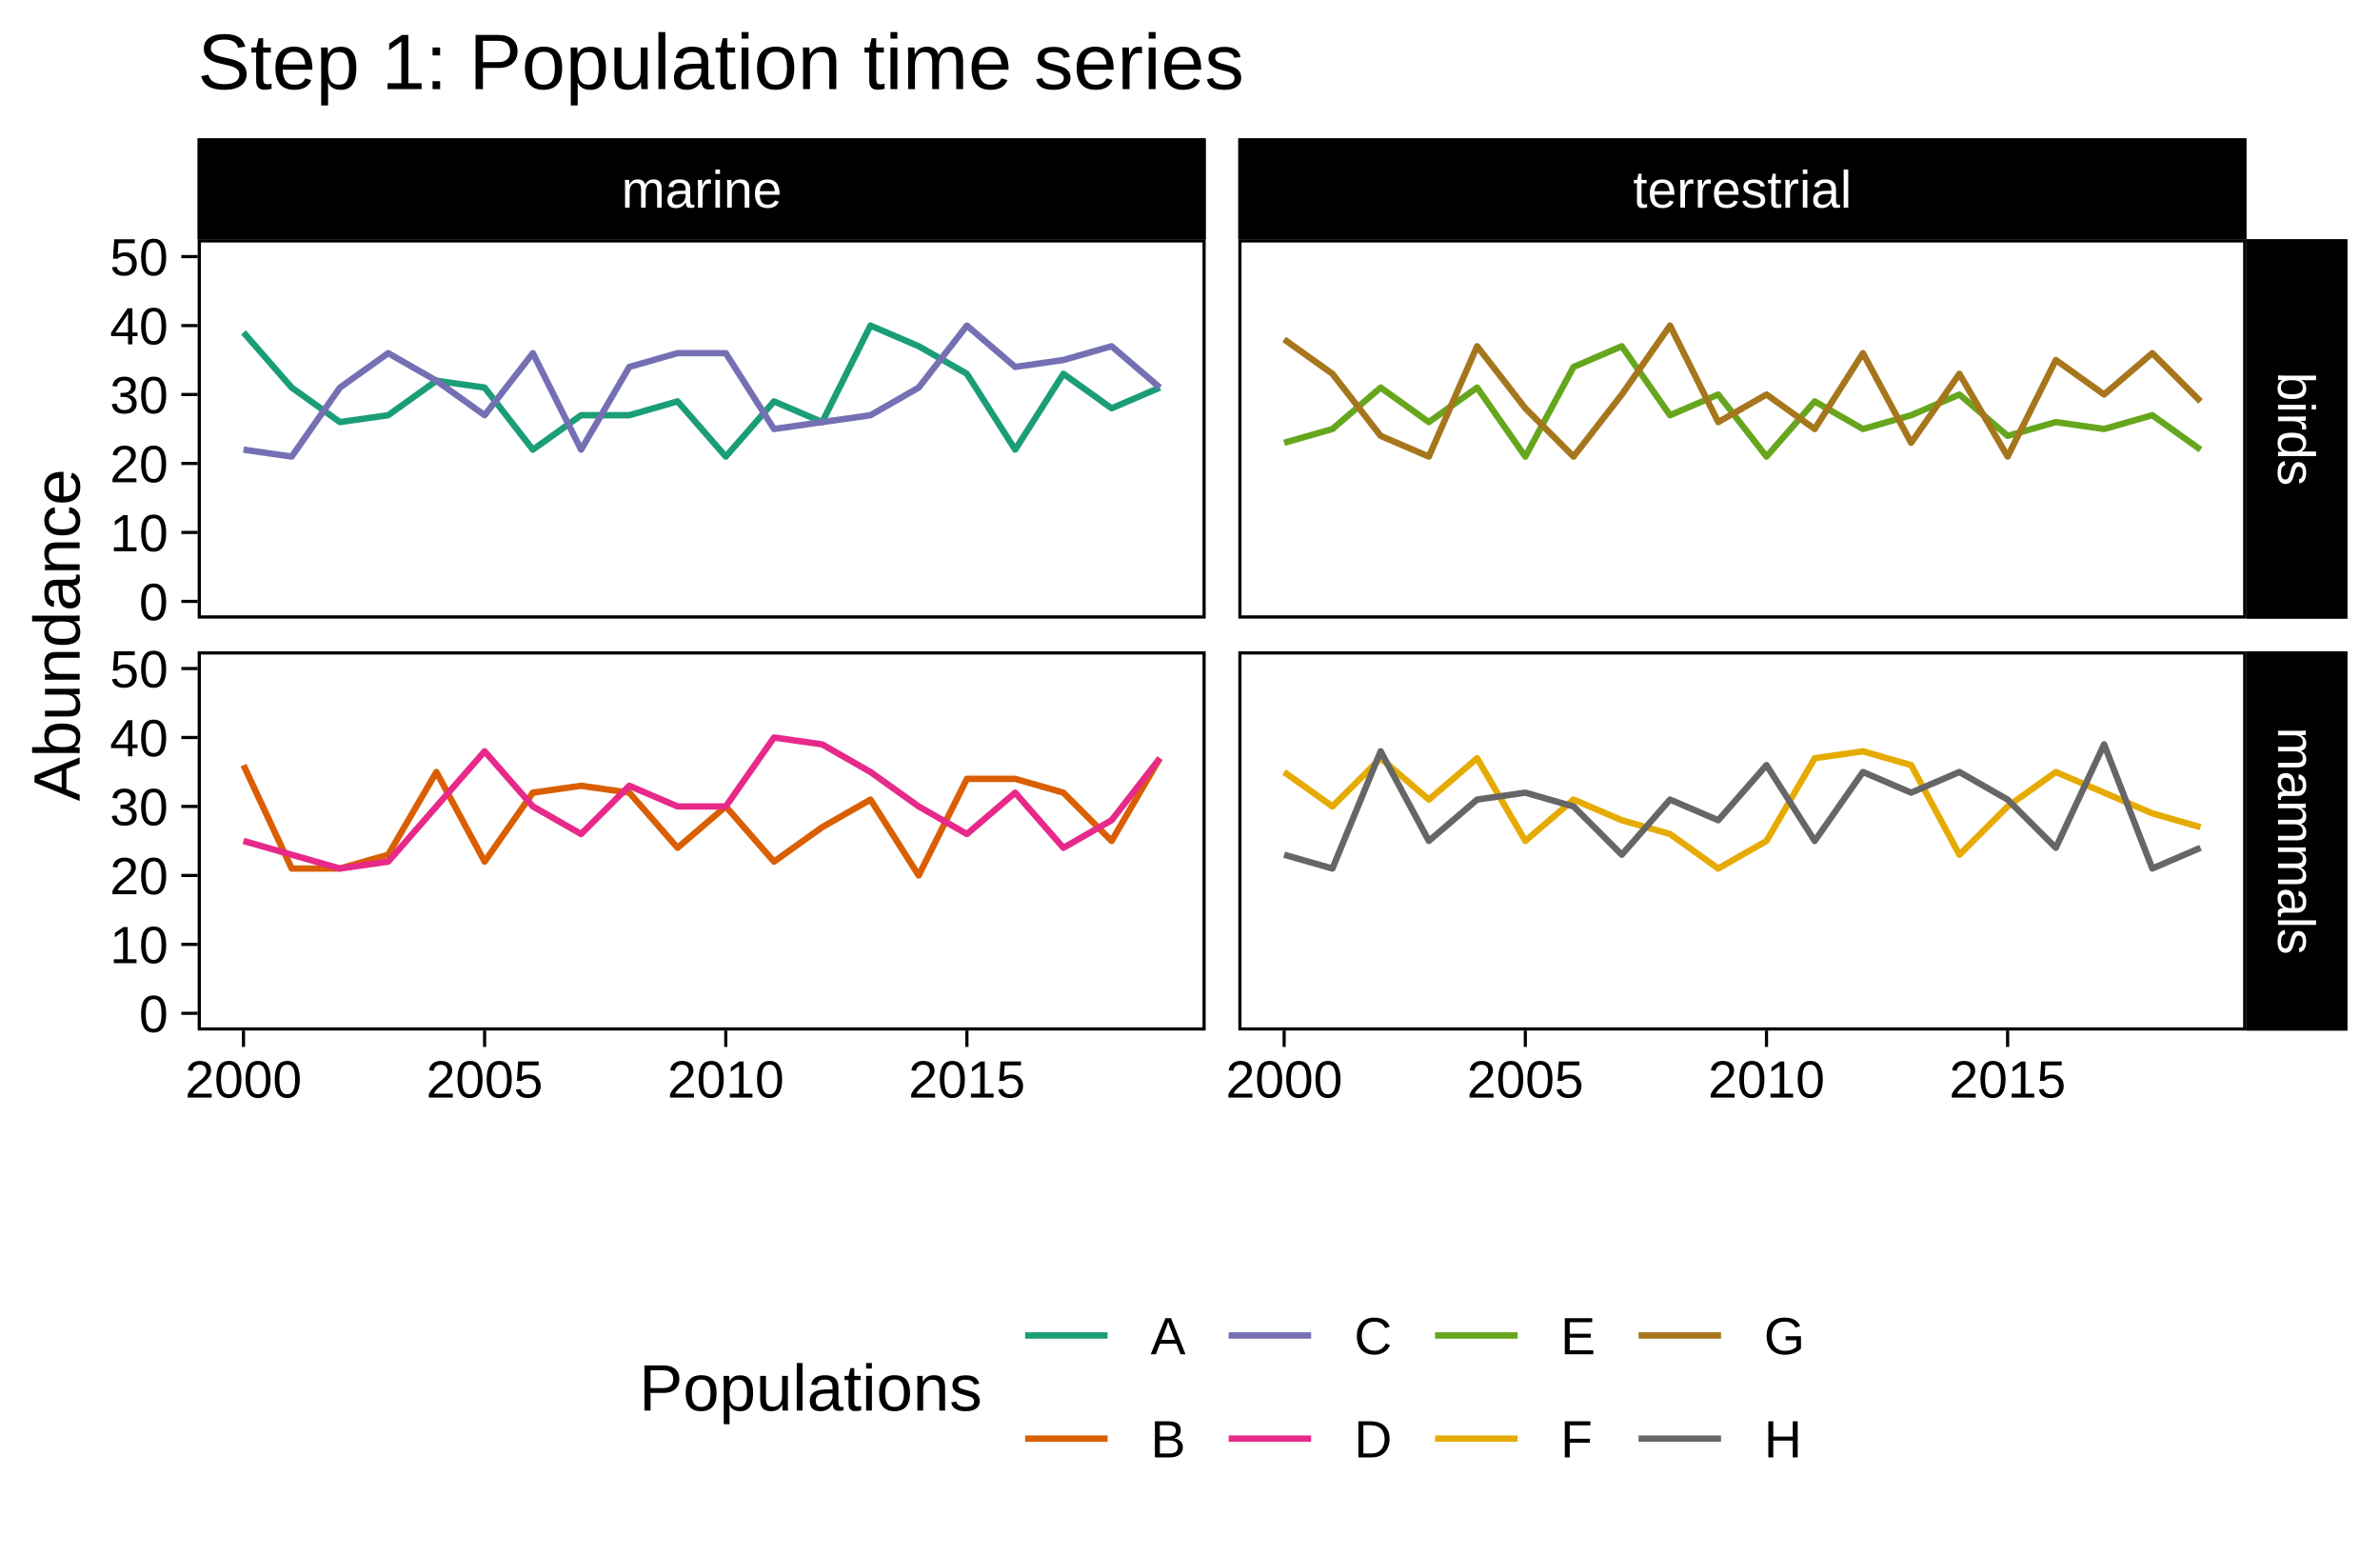
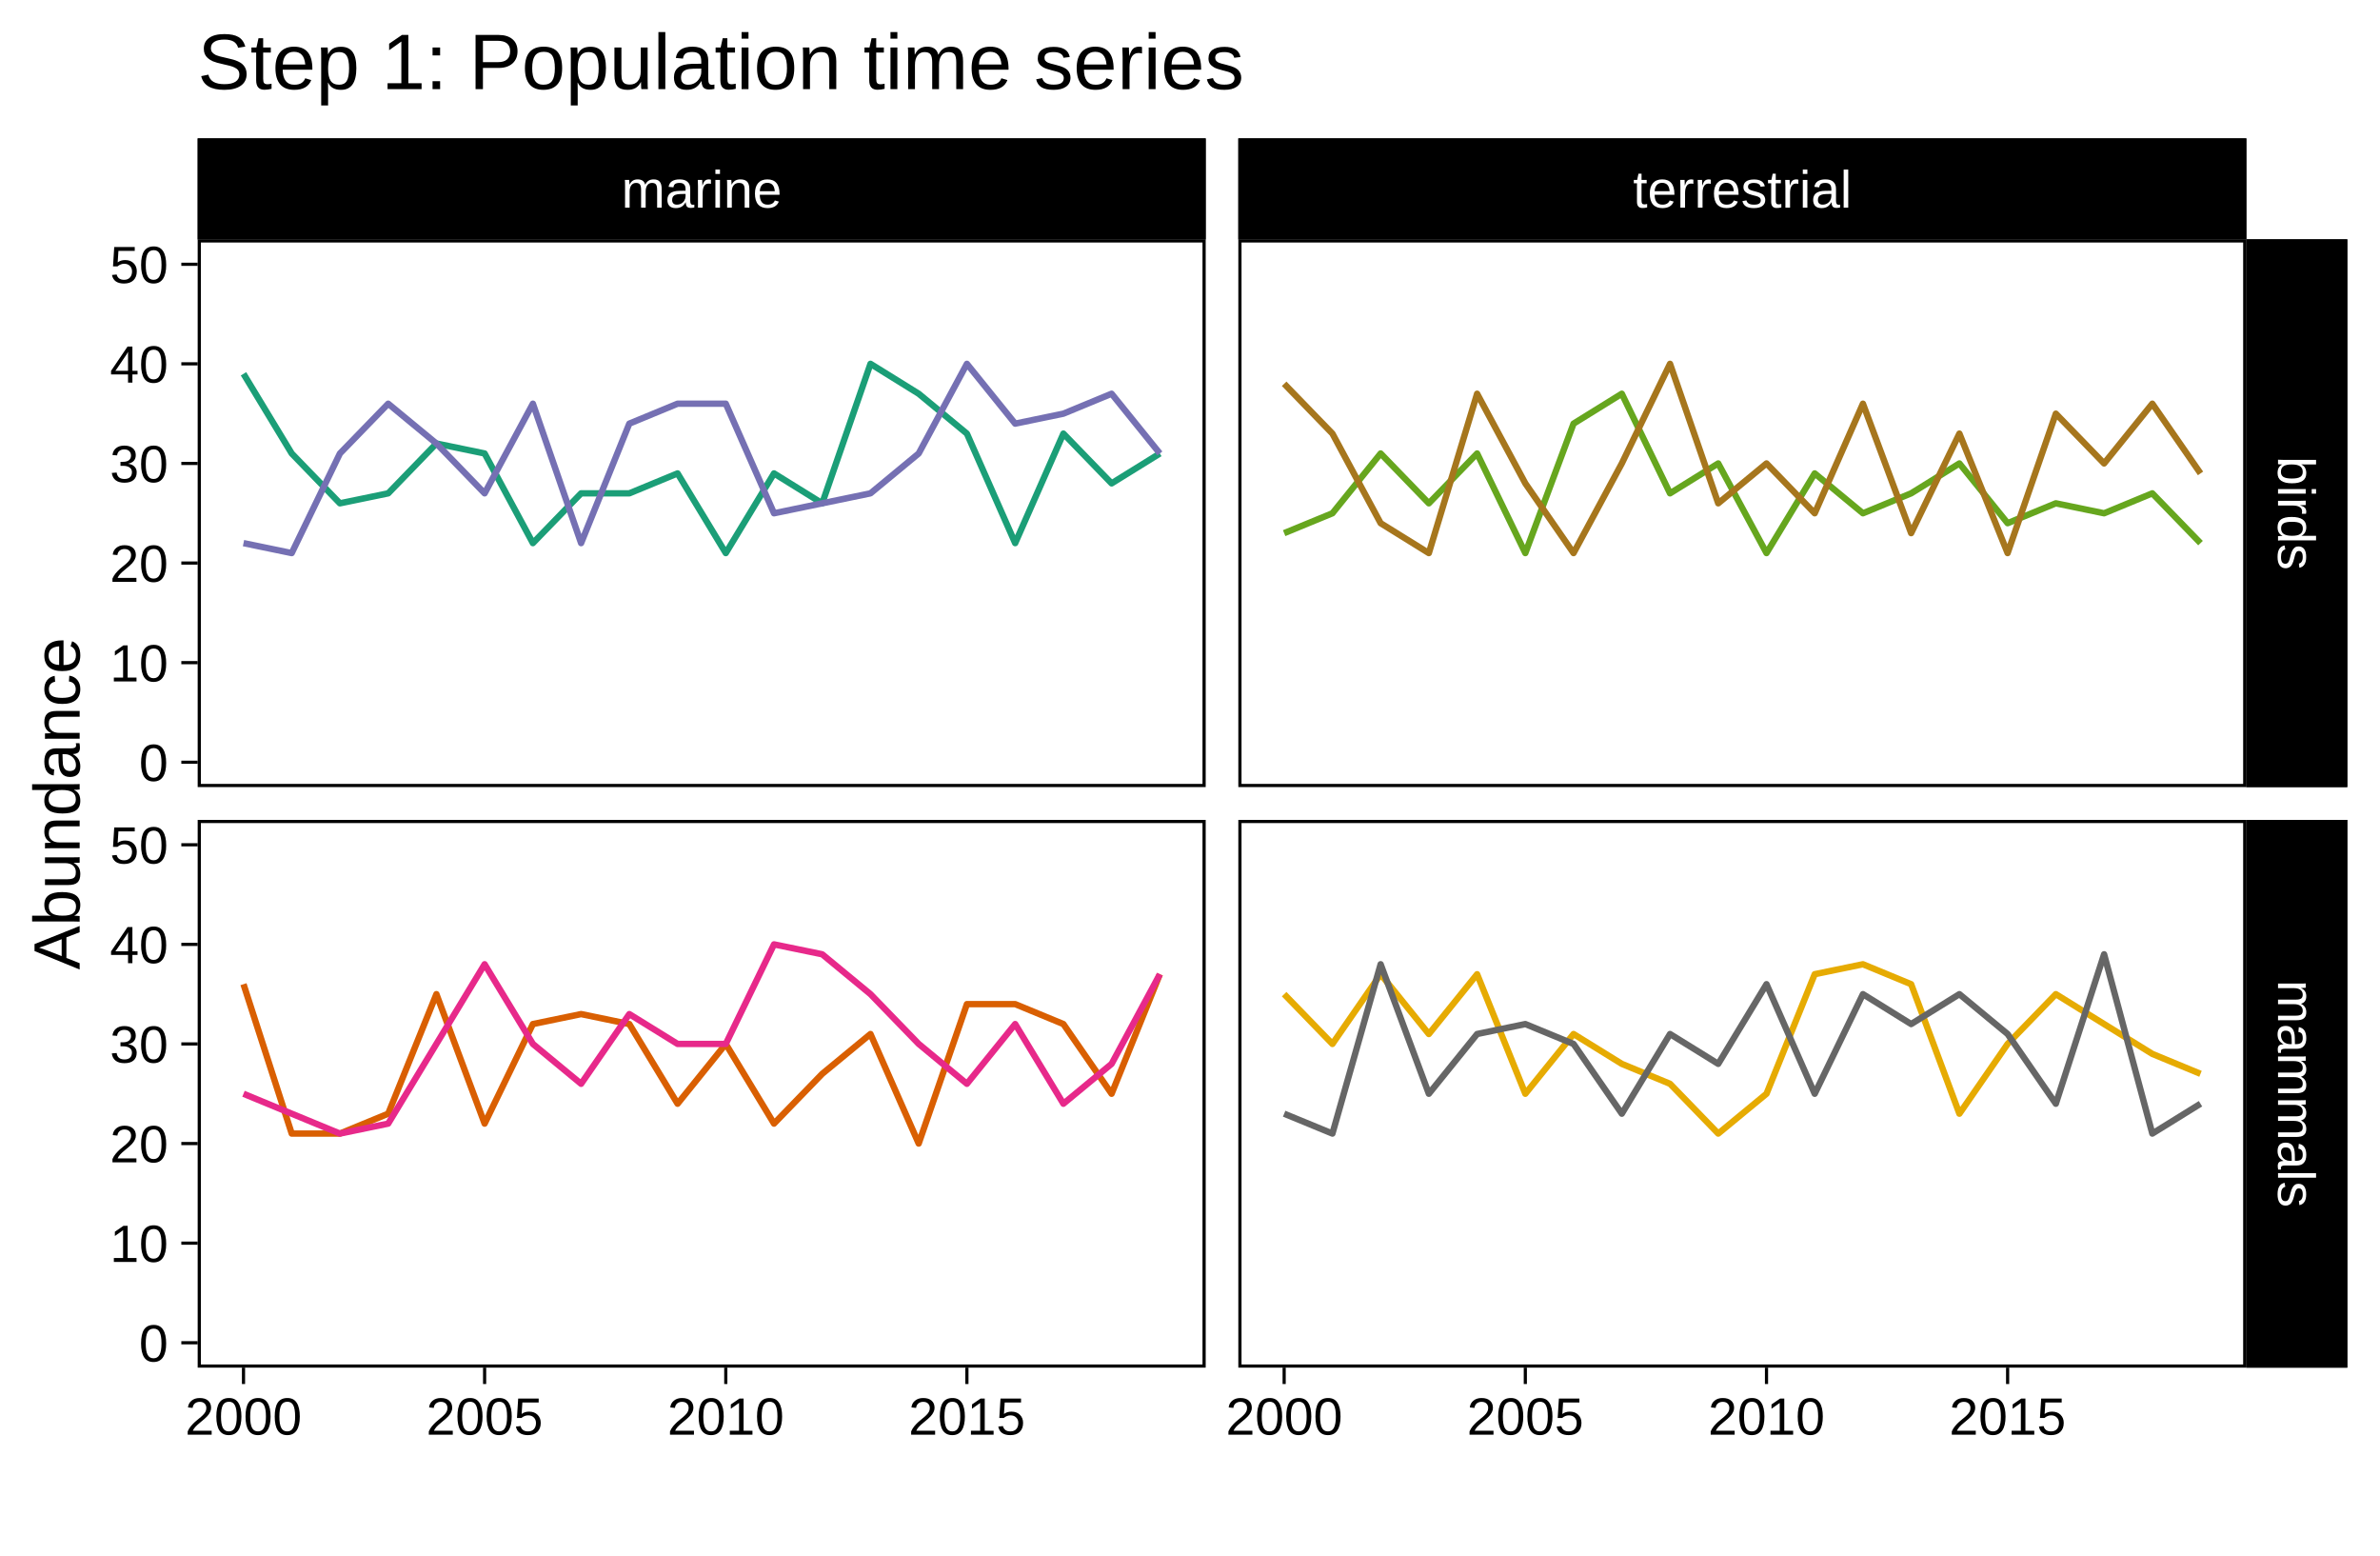
<svg xmlns="http://www.w3.org/2000/svg" viewBox="0 0 398.88 260.64">
  <defs>
    <style type="text/css">
    line, polyline, polygon, path, rect, circle {
      fill: none;
      stroke: #000000;
      stroke-linecap: round;
      stroke-linejoin: round;
      stroke-miterlimit: 10.00;
    }
  </style>
  </defs>
  <rect width="100%" height="100%" style="stroke: none; fill: #FFFFFF;" />
  <rect x="0" y="0.00" width="398.88" height="260.64" style="stroke-width: 1.07; stroke: #FFFFFF; fill: #FFFFFF;" />
  <defs>
-     <clipPath id="cpMzMuMTN8MjAyLjA3fDEwMy42NXw0MC4xMA==">
-       <rect x="33.13" y="40.10" width="168.94" height="63.54" />
-     </clipPath>
-   </defs>
-   <rect x="33.13" y="40.10" width="168.94" height="63.54" style="stroke-width: 1.07; stroke: none; fill: #FFFFFF;" clip-path="url(#cpMzMuMTN8MjAyLjA3fDEwMy42NXw0MC4xMA==)" />
-   <polyline points="40.81,55.70 48.89,64.94 56.97,70.72 65.06,69.57 73.14,63.79 81.22,64.94 89.31,75.34 97.39,69.57 105.47,69.57 113.56,67.25 121.64,76.50 129.72,67.25 137.80,70.72 145.89,54.55 153.97,58.01 162.05,62.63 170.14,75.34 178.22,62.63 186.30,68.41 194.39,64.94 " style="stroke-width: 1.07; stroke: #1B9E77; stroke-linecap: butt;" clip-path="url(#cpMzMuMTN8MjAyLjA3fDEwMy42NXw0MC4xMA==)" />
-   <polyline points="40.81,75.34 48.89,76.50 56.97,64.94 65.06,59.17 73.14,63.79 81.22,69.57 89.31,59.17 97.39,75.34 105.47,61.48 113.56,59.17 121.64,59.17 129.72,71.88 137.80,70.72 145.89,69.57 153.97,64.94 162.05,54.55 170.14,61.48 178.22,60.32 186.30,58.01 194.39,64.94 " style="stroke-width: 1.07; stroke: #7570B3; stroke-linecap: butt;" clip-path="url(#cpMzMuMTN8MjAyLjA3fDEwMy42NXw0MC4xMA==)" />
-   <rect x="33.13" y="40.10" width="168.94" height="63.54" style="stroke-width: 1.07;" clip-path="url(#cpMzMuMTN8MjAyLjA3fDEwMy42NXw0MC4xMA==)" />
-   <defs>
-     <clipPath id="cpMC4wMHwzOTguODh8MjYwLjY0fDAuMDA=">
-       <rect x="0.00" y="0.00" width="398.88" height="260.64" />
-     </clipPath>
-   </defs>
-   <defs>
-     <clipPath id="cpMzMuMTN8MjAyLjA3fDE3Mi42N3wxMDkuMTM=">
-       <rect x="33.13" y="109.13" width="168.94" height="63.54" />
-     </clipPath>
-   </defs>
-   <rect x="33.13" y="109.13" width="168.94" height="63.54" style="stroke-width: 1.07; stroke: none; fill: #FFFFFF;" clip-path="url(#cpMzMuMTN8MjAyLjA3fDE3Mi42N3wxMDkuMTM=)" />
-   <polyline points="40.81,128.19 48.89,145.52 56.97,145.52 65.06,143.21 73.14,129.35 81.22,144.37 89.31,132.81 97.39,131.66 105.47,132.81 113.56,142.05 121.64,135.12 129.72,144.37 137.80,138.59 145.89,133.97 153.97,146.68 162.05,130.50 170.14,130.50 178.22,132.81 186.30,140.90 194.39,127.04 " style="stroke-width: 1.07; stroke: #D95F02; stroke-linecap: butt;" clip-path="url(#cpMzMuMTN8MjAyLjA3fDE3Mi42N3wxMDkuMTM=)" />
-   <polyline points="40.81,140.90 48.89,143.21 56.97,145.52 65.06,144.37 73.14,135.12 81.22,125.88 89.31,135.12 97.39,139.74 105.47,131.66 113.56,135.12 121.64,135.12 129.72,123.57 137.80,124.72 145.89,129.35 153.97,135.12 162.05,139.74 170.14,132.81 178.22,142.05 186.30,137.43 194.39,127.04 " style="stroke-width: 1.07; stroke: #E7298A; stroke-linecap: butt;" clip-path="url(#cpMzMuMTN8MjAyLjA3fDE3Mi42N3wxMDkuMTM=)" />
-   <rect x="33.13" y="109.13" width="168.94" height="63.54" style="stroke-width: 1.07;" clip-path="url(#cpMzMuMTN8MjAyLjA3fDE3Mi42N3wxMDkuMTM=)" />
-   <defs>
-     <clipPath id="cpMC4wMHwzOTguODh8MjYwLjY0fDAuMDA=">
-       <rect x="0.00" y="0.00" width="398.88" height="260.64" />
-     </clipPath>
-   </defs>
-   <defs>
-     <clipPath id="cpMjA3LjU0fDM3Ni40OHwxMDMuNjV8NDAuMTA=">
-       <rect x="207.54" y="40.10" width="168.94" height="63.54" />
-     </clipPath>
-   </defs>
-   <rect x="207.54" y="40.10" width="168.94" height="63.54" style="stroke-width: 1.07; stroke: none; fill: #FFFFFF;" clip-path="url(#cpMjA3LjU0fDM3Ni40OHwxMDMuNjV8NDAuMTA=)" />
-   <polyline points="215.22,74.19 223.31,71.88 231.39,64.94 239.47,70.72 247.56,64.94 255.64,76.50 263.72,61.48 271.81,58.01 279.89,69.57 287.97,66.10 296.06,76.50 304.14,67.25 312.22,71.88 320.30,69.57 328.39,66.10 336.47,73.03 344.55,70.72 352.64,71.88 360.72,69.57 368.80,75.34 " style="stroke-width: 1.07; stroke: #66A61E; stroke-linecap: butt;" clip-path="url(#cpMjA3LjU0fDM3Ni40OHwxMDMuNjV8NDAuMTA=)" />
-   <polyline points="215.22,56.86 223.31,62.63 231.39,73.03 239.47,76.50 247.56,58.01 255.64,68.41 263.72,76.50 271.81,66.10 279.89,54.55 287.97,70.72 296.06,66.10 304.14,71.88 312.22,59.17 320.30,74.19 328.39,62.63 336.47,76.50 344.55,60.32 352.64,66.10 360.72,59.17 368.80,67.25 " style="stroke-width: 1.07; stroke: #A6761D; stroke-linecap: butt;" clip-path="url(#cpMjA3LjU0fDM3Ni40OHwxMDMuNjV8NDAuMTA=)" />
-   <rect x="207.54" y="40.10" width="168.94" height="63.54" style="stroke-width: 1.07;" clip-path="url(#cpMjA3LjU0fDM3Ni40OHwxMDMuNjV8NDAuMTA=)" />
-   <defs>
-     <clipPath id="cpMC4wMHwzOTguODh8MjYwLjY0fDAuMDA=">
-       <rect x="0.00" y="0.00" width="398.88" height="260.64" />
-     </clipPath>
-   </defs>
-   <defs>
-     <clipPath id="cpMjA3LjU0fDM3Ni40OHwxNzIuNjd8MTA5LjEz">
-       <rect x="207.54" y="109.13" width="168.94" height="63.54" />
-     </clipPath>
-   </defs>
-   <rect x="207.54" y="109.13" width="168.94" height="63.54" style="stroke-width: 1.07; stroke: none; fill: #FFFFFF;" clip-path="url(#cpMjA3LjU0fDM3Ni40OHwxNzIuNjd8MTA5LjEz)" />
-   <polyline points="215.22,129.35 223.31,135.12 231.39,127.04 239.47,133.97 247.56,127.04 255.64,140.90 263.72,133.97 271.81,137.43 279.89,139.74 287.97,145.52 296.06,140.90 304.14,127.04 312.22,125.88 320.30,128.19 328.39,143.21 336.47,135.12 344.55,129.35 352.64,132.81 360.72,136.28 368.80,138.59 " style="stroke-width: 1.07; stroke: #E6AB02; stroke-linecap: butt;" clip-path="url(#cpMjA3LjU0fDM3Ni40OHwxNzIuNjd8MTA5LjEz)" />
-   <polyline points="215.22,143.21 223.31,145.52 231.39,125.88 239.47,140.90 247.56,133.97 255.64,132.81 263.72,135.12 271.81,143.21 279.89,133.97 287.97,137.43 296.06,128.19 304.14,140.90 312.22,129.35 320.30,132.81 328.39,129.35 336.47,133.97 344.55,142.05 352.64,124.72 360.72,145.52 368.80,142.05 " style="stroke-width: 1.07; stroke: #666666; stroke-linecap: butt;" clip-path="url(#cpMjA3LjU0fDM3Ni40OHwxNzIuNjd8MTA5LjEz)" />
-   <rect x="207.54" y="109.13" width="168.94" height="63.54" style="stroke-width: 1.07;" clip-path="url(#cpMjA3LjU0fDM3Ni40OHwxNzIuNjd8MTA5LjEz)" />
+     <clipPath id="cpMzMuMTN8MjAyLjA3fDEzMS44OXw0MC4xMA==">
+       <rect x="33.13" y="40.10" width="168.94" height="91.78" />
+     </clipPath>
+   </defs>
+   <rect x="33.13" y="40.10" width="168.94" height="91.78" style="stroke-width: 1.07; stroke: none; fill: #FFFFFF;" clip-path="url(#cpMzMuMTN8MjAyLjA3fDEzMS44OXw0MC4xMA==)" />
+   <polyline points="40.81,62.63 48.89,75.98 56.97,84.33 65.06,82.66 73.14,74.31 81.22,75.98 89.31,91.00 97.39,82.66 105.47,82.66 113.56,79.32 121.64,92.67 129.72,79.32 137.80,84.33 145.89,60.96 153.97,65.97 162.05,72.65 170.14,91.00 178.22,72.65 186.30,80.99 194.39,75.98 " style="stroke-width: 1.07; stroke: #1B9E77; stroke-linecap: butt;" clip-path="url(#cpMzMuMTN8MjAyLjA3fDEzMS44OXw0MC4xMA==)" />
+   <polyline points="40.81,91.00 48.89,92.67 56.97,75.98 65.06,67.64 73.14,74.31 81.22,82.66 89.31,67.64 97.39,91.00 105.47,70.98 113.56,67.64 121.64,67.64 129.72,86.00 137.80,84.33 145.89,82.66 153.97,75.98 162.05,60.96 170.14,70.98 178.22,69.31 186.30,65.97 194.39,75.98 " style="stroke-width: 1.07; stroke: #7570B3; stroke-linecap: butt;" clip-path="url(#cpMzMuMTN8MjAyLjA3fDEzMS44OXw0MC4xMA==)" />
+   <rect x="33.13" y="40.10" width="168.94" height="91.78" style="stroke-width: 1.07;" clip-path="url(#cpMzMuMTN8MjAyLjA3fDEzMS44OXw0MC4xMA==)" />
+   <defs>
+     <clipPath id="cpMC4wMHwzOTguODh8MjYwLjY0fDAuMDA=">
+       <rect x="0.00" y="0.00" width="398.88" height="260.64" />
+     </clipPath>
+   </defs>
+   <defs>
+     <clipPath id="cpMzMuMTN8MjAyLjA3fDIyOS4xNXwxMzcuMzc=">
+       <rect x="33.13" y="137.37" width="168.94" height="91.78" />
+     </clipPath>
+   </defs>
+   <rect x="33.13" y="137.37" width="168.94" height="91.78" style="stroke-width: 1.07; stroke: none; fill: #FFFFFF;" clip-path="url(#cpMzMuMTN8MjAyLjA3fDIyOS4xNXwxMzcuMzc=)" />
+   <polyline points="40.81,164.90 48.89,189.93 56.97,189.93 65.06,186.60 73.14,166.57 81.22,188.26 89.31,171.58 97.39,169.91 105.47,171.58 113.56,184.93 121.64,174.91 129.72,188.26 137.80,179.92 145.89,173.25 153.97,191.60 162.05,168.24 170.14,168.24 178.22,171.58 186.30,183.26 194.39,163.23 " style="stroke-width: 1.07; stroke: #D95F02; stroke-linecap: butt;" clip-path="url(#cpMzMuMTN8MjAyLjA3fDIyOS4xNXwxMzcuMzc=)" />
+   <polyline points="40.81,183.26 48.89,186.60 56.97,189.93 65.06,188.26 73.14,174.91 81.22,161.56 89.31,174.91 97.39,181.59 105.47,169.91 113.56,174.91 121.64,174.91 129.72,158.23 137.80,159.89 145.89,166.57 153.97,174.91 162.05,181.59 170.14,171.58 178.22,184.93 186.30,178.25 194.39,163.23 " style="stroke-width: 1.07; stroke: #E7298A; stroke-linecap: butt;" clip-path="url(#cpMzMuMTN8MjAyLjA3fDIyOS4xNXwxMzcuMzc=)" />
+   <rect x="33.13" y="137.37" width="168.94" height="91.78" style="stroke-width: 1.07;" clip-path="url(#cpMzMuMTN8MjAyLjA3fDIyOS4xNXwxMzcuMzc=)" />
+   <defs>
+     <clipPath id="cpMC4wMHwzOTguODh8MjYwLjY0fDAuMDA=">
+       <rect x="0.00" y="0.00" width="398.88" height="260.64" />
+     </clipPath>
+   </defs>
+   <defs>
+     <clipPath id="cpMjA3LjU0fDM3Ni40OHwxMzEuODl8NDAuMTA=">
+       <rect x="207.54" y="40.10" width="168.94" height="91.78" />
+     </clipPath>
+   </defs>
+   <rect x="207.54" y="40.10" width="168.94" height="91.78" style="stroke-width: 1.07; stroke: none; fill: #FFFFFF;" clip-path="url(#cpMjA3LjU0fDM3Ni40OHwxMzEuODl8NDAuMTA=)" />
+   <polyline points="215.22,89.33 223.31,86.00 231.39,75.98 239.47,84.33 247.56,75.98 255.64,92.67 263.72,70.98 271.81,65.97 279.89,82.66 287.97,77.65 296.06,92.67 304.14,79.32 312.22,86.00 320.30,82.66 328.39,77.65 336.47,87.66 344.55,84.33 352.64,86.00 360.72,82.66 368.80,91.00 " style="stroke-width: 1.07; stroke: #66A61E; stroke-linecap: butt;" clip-path="url(#cpMjA3LjU0fDM3Ni40OHwxMzEuODl8NDAuMTA=)" />
+   <polyline points="215.22,64.30 223.31,72.65 231.39,87.66 239.47,92.67 247.56,65.97 255.64,80.99 263.72,92.67 271.81,77.65 279.89,60.96 287.97,84.33 296.06,77.65 304.14,86.00 312.22,67.64 320.30,89.33 328.39,72.65 336.47,92.67 344.55,69.31 352.64,77.65 360.72,67.64 368.80,79.32 " style="stroke-width: 1.07; stroke: #A6761D; stroke-linecap: butt;" clip-path="url(#cpMjA3LjU0fDM3Ni40OHwxMzEuODl8NDAuMTA=)" />
+   <rect x="207.54" y="40.10" width="168.94" height="91.78" style="stroke-width: 1.07;" clip-path="url(#cpMjA3LjU0fDM3Ni40OHwxMzEuODl8NDAuMTA=)" />
+   <defs>
+     <clipPath id="cpMC4wMHwzOTguODh8MjYwLjY0fDAuMDA=">
+       <rect x="0.00" y="0.00" width="398.88" height="260.64" />
+     </clipPath>
+   </defs>
+   <defs>
+     <clipPath id="cpMjA3LjU0fDM3Ni40OHwyMjkuMTV8MTM3LjM3">
+       <rect x="207.54" y="137.37" width="168.94" height="91.78" />
+     </clipPath>
+   </defs>
+   <rect x="207.54" y="137.37" width="168.94" height="91.78" style="stroke-width: 1.07; stroke: none; fill: #FFFFFF;" clip-path="url(#cpMjA3LjU0fDM3Ni40OHwyMjkuMTV8MTM3LjM3)" />
+   <polyline points="215.22,166.57 223.31,174.91 231.39,163.23 239.47,173.25 247.56,163.23 255.64,183.26 263.72,173.25 271.81,178.25 279.89,181.59 287.97,189.93 296.06,183.26 304.14,163.23 312.22,161.56 320.30,164.90 328.39,186.60 336.47,174.91 344.55,166.57 352.64,171.58 360.72,176.58 368.80,179.92 " style="stroke-width: 1.07; stroke: #E6AB02; stroke-linecap: butt;" clip-path="url(#cpMjA3LjU0fDM3Ni40OHwyMjkuMTV8MTM3LjM3)" />
+   <polyline points="215.22,186.60 223.31,189.93 231.39,161.56 239.47,183.26 247.56,173.25 255.64,171.58 263.72,174.91 271.81,186.60 279.89,173.25 287.97,178.25 296.06,164.90 304.14,183.26 312.22,166.57 320.30,171.58 328.39,166.57 336.47,173.25 344.55,184.93 352.64,159.89 360.72,189.93 368.80,184.93 " style="stroke-width: 1.07; stroke: #666666; stroke-linecap: butt;" clip-path="url(#cpMjA3LjU0fDM3Ni40OHwyMjkuMTV8MTM3LjM3)" />
+   <rect x="207.54" y="137.37" width="168.94" height="91.78" style="stroke-width: 1.07;" clip-path="url(#cpMjA3LjU0fDM3Ni40OHwyMjkuMTV8MTM3LjM3)" />
  <defs>
    <clipPath id="cpMC4wMHwzOTguODh8MjYwLjY0fDAuMDA=">
      <rect x="0.00" y="0.00" width="398.88" height="260.64" />
    </clipPath>
  </defs>
  <defs>
    <clipPath id="cpMzMuMTN8MjAyLjA3fDQwLjEwfDIzLjE5">
      <rect x="33.13" y="23.19" width="168.94" height="16.92" />
    </clipPath>
  </defs>
  <rect x="33.13" y="23.19" width="168.94" height="16.92" style="stroke-width: 1.07; fill: #000000;" clip-path="url(#cpMzMuMTN8MjAyLjA3fDQwLjEwfDIzLjE5)" />
  <g clip-path="url(#cpMzMuMTN8MjAyLjA3fDQwLjEwfDIzLjE5)">
    <text x="104.15" y="34.79" style="font-size: 8.80px; fill: #FFFFFF; font-family: Arial;" textLength="26.90px" lengthAdjust="spacingAndGlyphs">marine</text>
  </g>
  <defs>
    <clipPath id="cpMC4wMHwzOTguODh8MjYwLjY0fDAuMDA=">
      <rect x="0.00" y="0.00" width="398.88" height="260.64" />
    </clipPath>
  </defs>
  <defs>
    <clipPath id="cpMjA3LjU0fDM3Ni40OHw0MC4xMHwyMy4xOQ==">
      <rect x="207.54" y="23.19" width="168.94" height="16.92" />
    </clipPath>
  </defs>
  <rect x="207.54" y="23.19" width="168.94" height="16.92" style="stroke-width: 1.07; fill: #000000;" clip-path="url(#cpMjA3LjU0fDM3Ni40OHw0MC4xMHwyMy4xOQ==)" />
  <g clip-path="url(#cpMjA3LjU0fDM3Ni40OHw0MC4xMHwyMy4xOQ==)">
    <text x="273.68" y="34.79" style="font-size: 8.80px; fill: #FFFFFF; font-family: Arial;" textLength="36.67px" lengthAdjust="spacingAndGlyphs">terrestrial</text>
  </g>
  <defs>
    <clipPath id="cpMC4wMHwzOTguODh8MjYwLjY0fDAuMDA=">
      <rect x="0.00" y="0.00" width="398.88" height="260.64" />
    </clipPath>
  </defs>
  <defs>
-     <clipPath id="cpMzc2LjQ4fDM5My40MHwxMDMuNjV8NDAuMTA=">
-       <rect x="376.48" y="40.10" width="16.92" height="63.54" />
-     </clipPath>
-   </defs>
-   <rect x="376.48" y="40.10" width="16.92" height="63.54" style="stroke-width: 1.07; fill: #000000;" clip-path="url(#cpMzc2LjQ4fDM5My40MHwxMDMuNjV8NDAuMTA=)" />
-   <g clip-path="url(#cpMzc2LjQ4fDM5My40MHwxMDMuNjV8NDAuMTA=)">
-     <text transform="translate(381.79,62.34) rotate(90)" style="font-size: 8.80px; fill: #FFFFFF; font-family: Arial;" textLength="19.07px" lengthAdjust="spacingAndGlyphs">birds</text>
-   </g>
-   <defs>
-     <clipPath id="cpMC4wMHwzOTguODh8MjYwLjY0fDAuMDA=">
-       <rect x="0.00" y="0.00" width="398.88" height="260.64" />
-     </clipPath>
-   </defs>
-   <defs>
-     <clipPath id="cpMzc2LjQ4fDM5My40MHwxNzIuNjd8MTA5LjEz">
-       <rect x="376.48" y="109.13" width="16.92" height="63.54" />
-     </clipPath>
-   </defs>
-   <rect x="376.48" y="109.13" width="16.92" height="63.54" style="stroke-width: 1.07; fill: #000000;" clip-path="url(#cpMzc2LjQ4fDM5My40MHwxNzIuNjd8MTA5LjEz)" />
-   <g clip-path="url(#cpMzc2LjQ4fDM5My40MHwxNzIuNjd8MTA5LjEz)">
-     <text transform="translate(381.79,121.83) rotate(90)" style="font-size: 8.80px; fill: #FFFFFF; font-family: Arial;" textLength="38.13px" lengthAdjust="spacingAndGlyphs">mammals</text>
-   </g>
-   <defs>
-     <clipPath id="cpMC4wMHwzOTguODh8MjYwLjY0fDAuMDA=">
-       <rect x="0.00" y="0.00" width="398.88" height="260.64" />
-     </clipPath>
-   </defs>
-   <polyline points="40.81,175.41 40.81,172.67 " style="stroke-width: 0.53; stroke-linecap: butt;" clip-path="url(#cpMC4wMHwzOTguODh8MjYwLjY0fDAuMDA=)" />
-   <polyline points="81.22,175.41 81.22,172.67 " style="stroke-width: 0.53; stroke-linecap: butt;" clip-path="url(#cpMC4wMHwzOTguODh8MjYwLjY0fDAuMDA=)" />
-   <polyline points="121.64,175.41 121.64,172.67 " style="stroke-width: 0.53; stroke-linecap: butt;" clip-path="url(#cpMC4wMHwzOTguODh8MjYwLjY0fDAuMDA=)" />
-   <polyline points="162.05,175.41 162.05,172.67 " style="stroke-width: 0.53; stroke-linecap: butt;" clip-path="url(#cpMC4wMHwzOTguODh8MjYwLjY0fDAuMDA=)" />
-   <g clip-path="url(#cpMC4wMHwzOTguODh8MjYwLjY0fDAuMDA=)">
-     <text x="31.02" y="183.90" style="font-size: 8.80px; font-family: Arial;" textLength="19.58px" lengthAdjust="spacingAndGlyphs">2000</text>
-   </g>
-   <g clip-path="url(#cpMC4wMHwzOTguODh8MjYwLjY0fDAuMDA=)">
-     <text x="71.43" y="183.90" style="font-size: 8.80px; font-family: Arial;" textLength="19.58px" lengthAdjust="spacingAndGlyphs">2005</text>
-   </g>
-   <g clip-path="url(#cpMC4wMHwzOTguODh8MjYwLjY0fDAuMDA=)">
-     <text x="111.85" y="183.90" style="font-size: 8.80px; font-family: Arial;" textLength="19.58px" lengthAdjust="spacingAndGlyphs">2010</text>
-   </g>
-   <g clip-path="url(#cpMC4wMHwzOTguODh8MjYwLjY0fDAuMDA=)">
-     <text x="152.27" y="183.90" style="font-size: 8.80px; font-family: Arial;" textLength="19.58px" lengthAdjust="spacingAndGlyphs">2015</text>
-   </g>
-   <polyline points="215.22,175.41 215.22,172.67 " style="stroke-width: 0.53; stroke-linecap: butt;" clip-path="url(#cpMC4wMHwzOTguODh8MjYwLjY0fDAuMDA=)" />
-   <polyline points="255.64,175.41 255.64,172.67 " style="stroke-width: 0.53; stroke-linecap: butt;" clip-path="url(#cpMC4wMHwzOTguODh8MjYwLjY0fDAuMDA=)" />
-   <polyline points="296.06,175.41 296.06,172.67 " style="stroke-width: 0.53; stroke-linecap: butt;" clip-path="url(#cpMC4wMHwzOTguODh8MjYwLjY0fDAuMDA=)" />
-   <polyline points="336.47,175.41 336.47,172.67 " style="stroke-width: 0.53; stroke-linecap: butt;" clip-path="url(#cpMC4wMHwzOTguODh8MjYwLjY0fDAuMDA=)" />
-   <g clip-path="url(#cpMC4wMHwzOTguODh8MjYwLjY0fDAuMDA=)">
-     <text x="205.44" y="183.90" style="font-size: 8.80px; font-family: Arial;" textLength="19.58px" lengthAdjust="spacingAndGlyphs">2000</text>
-   </g>
-   <g clip-path="url(#cpMC4wMHwzOTguODh8MjYwLjY0fDAuMDA=)">
-     <text x="245.85" y="183.90" style="font-size: 8.80px; font-family: Arial;" textLength="19.58px" lengthAdjust="spacingAndGlyphs">2005</text>
-   </g>
-   <g clip-path="url(#cpMC4wMHwzOTguODh8MjYwLjY0fDAuMDA=)">
-     <text x="286.27" y="183.90" style="font-size: 8.80px; font-family: Arial;" textLength="19.58px" lengthAdjust="spacingAndGlyphs">2010</text>
-   </g>
-   <g clip-path="url(#cpMC4wMHwzOTguODh8MjYwLjY0fDAuMDA=)">
-     <text x="326.68" y="183.90" style="font-size: 8.80px; font-family: Arial;" textLength="19.58px" lengthAdjust="spacingAndGlyphs">2015</text>
-   </g>
-   <g clip-path="url(#cpMC4wMHwzOTguODh8MjYwLjY0fDAuMDA=)">
-     <text x="23.30" y="103.91" style="font-size: 8.80px; font-family: Arial;" textLength="4.89px" lengthAdjust="spacingAndGlyphs">0</text>
-   </g>
-   <g clip-path="url(#cpMC4wMHwzOTguODh8MjYwLjY0fDAuMDA=)">
-     <text x="18.41" y="92.36" style="font-size: 8.80px; font-family: Arial;" textLength="9.79px" lengthAdjust="spacingAndGlyphs">10</text>
-   </g>
-   <g clip-path="url(#cpMC4wMHwzOTguODh8MjYwLjY0fDAuMDA=)">
-     <text x="18.41" y="80.80" style="font-size: 8.80px; font-family: Arial;" textLength="9.79px" lengthAdjust="spacingAndGlyphs">20</text>
-   </g>
-   <g clip-path="url(#cpMC4wMHwzOTguODh8MjYwLjY0fDAuMDA=)">
-     <text x="18.41" y="69.25" style="font-size: 8.80px; font-family: Arial;" textLength="9.79px" lengthAdjust="spacingAndGlyphs">30</text>
-   </g>
-   <g clip-path="url(#cpMC4wMHwzOTguODh8MjYwLjY0fDAuMDA=)">
-     <text x="18.41" y="57.70" style="font-size: 8.80px; font-family: Arial;" textLength="9.79px" lengthAdjust="spacingAndGlyphs">40</text>
-   </g>
-   <g clip-path="url(#cpMC4wMHwzOTguODh8MjYwLjY0fDAuMDA=)">
-     <text x="18.41" y="46.14" style="font-size: 8.80px; font-family: Arial;" textLength="9.79px" lengthAdjust="spacingAndGlyphs">50</text>
-   </g>
-   <polyline points="30.39,100.76 33.13,100.76 " style="stroke-width: 0.53; stroke-linecap: butt;" clip-path="url(#cpMC4wMHwzOTguODh8MjYwLjY0fDAuMDA=)" />
-   <polyline points="30.39,89.21 33.13,89.21 " style="stroke-width: 0.53; stroke-linecap: butt;" clip-path="url(#cpMC4wMHwzOTguODh8MjYwLjY0fDAuMDA=)" />
+     <clipPath id="cpMzc2LjQ4fDM5My40MHwxMzEuODl8NDAuMTA=">
+       <rect x="376.48" y="40.10" width="16.92" height="91.78" />
+     </clipPath>
+   </defs>
+   <rect x="376.48" y="40.10" width="16.92" height="91.78" style="stroke-width: 1.07; fill: #000000;" clip-path="url(#cpMzc2LjQ4fDM5My40MHwxMzEuODl8NDAuMTA=)" />
+   <g clip-path="url(#cpMzc2LjQ4fDM5My40MHwxMzEuODl8NDAuMTA=)">
+     <text transform="translate(381.79,76.46) rotate(90)" style="font-size: 8.80px; fill: #FFFFFF; font-family: Arial;" textLength="19.07px" lengthAdjust="spacingAndGlyphs">birds</text>
+   </g>
+   <defs>
+     <clipPath id="cpMC4wMHwzOTguODh8MjYwLjY0fDAuMDA=">
+       <rect x="0.00" y="0.00" width="398.88" height="260.64" />
+     </clipPath>
+   </defs>
+   <defs>
+     <clipPath id="cpMzc2LjQ4fDM5My40MHwyMjkuMTV8MTM3LjM3">
+       <rect x="376.48" y="137.37" width="16.92" height="91.78" />
+     </clipPath>
+   </defs>
+   <rect x="376.48" y="137.37" width="16.92" height="91.78" style="stroke-width: 1.07; fill: #000000;" clip-path="url(#cpMzc2LjQ4fDM5My40MHwyMjkuMTV8MTM3LjM3)" />
+   <g clip-path="url(#cpMzc2LjQ4fDM5My40MHwyMjkuMTV8MTM3LjM3)">
+     <text transform="translate(381.79,164.19) rotate(90)" style="font-size: 8.80px; fill: #FFFFFF; font-family: Arial;" textLength="38.13px" lengthAdjust="spacingAndGlyphs">mammals</text>
+   </g>
+   <defs>
+     <clipPath id="cpMC4wMHwzOTguODh8MjYwLjY0fDAuMDA=">
+       <rect x="0.00" y="0.00" width="398.88" height="260.64" />
+     </clipPath>
+   </defs>
+   <polyline points="40.81,231.89 40.81,229.15 " style="stroke-width: 0.53; stroke-linecap: butt;" clip-path="url(#cpMC4wMHwzOTguODh8MjYwLjY0fDAuMDA=)" />
+   <polyline points="81.22,231.89 81.22,229.15 " style="stroke-width: 0.53; stroke-linecap: butt;" clip-path="url(#cpMC4wMHwzOTguODh8MjYwLjY0fDAuMDA=)" />
+   <polyline points="121.64,231.89 121.64,229.15 " style="stroke-width: 0.53; stroke-linecap: butt;" clip-path="url(#cpMC4wMHwzOTguODh8MjYwLjY0fDAuMDA=)" />
+   <polyline points="162.05,231.89 162.05,229.15 " style="stroke-width: 0.53; stroke-linecap: butt;" clip-path="url(#cpMC4wMHwzOTguODh8MjYwLjY0fDAuMDA=)" />
+   <g clip-path="url(#cpMC4wMHwzOTguODh8MjYwLjY0fDAuMDA=)">
+     <text x="31.02" y="240.38" style="font-size: 8.80px; font-family: Arial;" textLength="19.58px" lengthAdjust="spacingAndGlyphs">2000</text>
+   </g>
+   <g clip-path="url(#cpMC4wMHwzOTguODh8MjYwLjY0fDAuMDA=)">
+     <text x="71.43" y="240.38" style="font-size: 8.80px; font-family: Arial;" textLength="19.58px" lengthAdjust="spacingAndGlyphs">2005</text>
+   </g>
+   <g clip-path="url(#cpMC4wMHwzOTguODh8MjYwLjY0fDAuMDA=)">
+     <text x="111.85" y="240.38" style="font-size: 8.80px; font-family: Arial;" textLength="19.58px" lengthAdjust="spacingAndGlyphs">2010</text>
+   </g>
+   <g clip-path="url(#cpMC4wMHwzOTguODh8MjYwLjY0fDAuMDA=)">
+     <text x="152.27" y="240.38" style="font-size: 8.80px; font-family: Arial;" textLength="19.58px" lengthAdjust="spacingAndGlyphs">2015</text>
+   </g>
+   <polyline points="215.22,231.89 215.22,229.15 " style="stroke-width: 0.53; stroke-linecap: butt;" clip-path="url(#cpMC4wMHwzOTguODh8MjYwLjY0fDAuMDA=)" />
+   <polyline points="255.64,231.89 255.64,229.15 " style="stroke-width: 0.53; stroke-linecap: butt;" clip-path="url(#cpMC4wMHwzOTguODh8MjYwLjY0fDAuMDA=)" />
+   <polyline points="296.06,231.89 296.06,229.15 " style="stroke-width: 0.53; stroke-linecap: butt;" clip-path="url(#cpMC4wMHwzOTguODh8MjYwLjY0fDAuMDA=)" />
+   <polyline points="336.47,231.89 336.47,229.15 " style="stroke-width: 0.53; stroke-linecap: butt;" clip-path="url(#cpMC4wMHwzOTguODh8MjYwLjY0fDAuMDA=)" />
+   <g clip-path="url(#cpMC4wMHwzOTguODh8MjYwLjY0fDAuMDA=)">
+     <text x="205.44" y="240.38" style="font-size: 8.80px; font-family: Arial;" textLength="19.58px" lengthAdjust="spacingAndGlyphs">2000</text>
+   </g>
+   <g clip-path="url(#cpMC4wMHwzOTguODh8MjYwLjY0fDAuMDA=)">
+     <text x="245.85" y="240.38" style="font-size: 8.80px; font-family: Arial;" textLength="19.58px" lengthAdjust="spacingAndGlyphs">2005</text>
+   </g>
+   <g clip-path="url(#cpMC4wMHwzOTguODh8MjYwLjY0fDAuMDA=)">
+     <text x="286.27" y="240.38" style="font-size: 8.80px; font-family: Arial;" textLength="19.58px" lengthAdjust="spacingAndGlyphs">2010</text>
+   </g>
+   <g clip-path="url(#cpMC4wMHwzOTguODh8MjYwLjY0fDAuMDA=)">
+     <text x="326.68" y="240.38" style="font-size: 8.80px; font-family: Arial;" textLength="19.58px" lengthAdjust="spacingAndGlyphs">2015</text>
+   </g>
+   <g clip-path="url(#cpMC4wMHwzOTguODh8MjYwLjY0fDAuMDA=)">
+     <text x="23.30" y="130.86" style="font-size: 8.80px; font-family: Arial;" textLength="4.89px" lengthAdjust="spacingAndGlyphs">0</text>
+   </g>
+   <g clip-path="url(#cpMC4wMHwzOTguODh8MjYwLjY0fDAuMDA=)">
+     <text x="18.41" y="114.18" style="font-size: 8.80px; font-family: Arial;" textLength="9.79px" lengthAdjust="spacingAndGlyphs">10</text>
+   </g>
+   <g clip-path="url(#cpMC4wMHwzOTguODh8MjYwLjY0fDAuMDA=)">
+     <text x="18.41" y="97.49" style="font-size: 8.80px; font-family: Arial;" textLength="9.79px" lengthAdjust="spacingAndGlyphs">20</text>
+   </g>
+   <g clip-path="url(#cpMC4wMHwzOTguODh8MjYwLjY0fDAuMDA=)">
+     <text x="18.41" y="80.80" style="font-size: 8.80px; font-family: Arial;" textLength="9.79px" lengthAdjust="spacingAndGlyphs">30</text>
+   </g>
+   <g clip-path="url(#cpMC4wMHwzOTguODh8MjYwLjY0fDAuMDA=)">
+     <text x="18.41" y="64.11" style="font-size: 8.80px; font-family: Arial;" textLength="9.79px" lengthAdjust="spacingAndGlyphs">40</text>
+   </g>
+   <g clip-path="url(#cpMC4wMHwzOTguODh8MjYwLjY0fDAuMDA=)">
+     <text x="18.41" y="47.43" style="font-size: 8.80px; font-family: Arial;" textLength="9.79px" lengthAdjust="spacingAndGlyphs">50</text>
+   </g>
+   <polyline points="30.39,127.71 33.13,127.71 " style="stroke-width: 0.53; stroke-linecap: butt;" clip-path="url(#cpMC4wMHwzOTguODh8MjYwLjY0fDAuMDA=)" />
+   <polyline points="30.39,111.03 33.13,111.03 " style="stroke-width: 0.53; stroke-linecap: butt;" clip-path="url(#cpMC4wMHwzOTguODh8MjYwLjY0fDAuMDA=)" />
+   <polyline points="30.39,94.34 33.13,94.34 " style="stroke-width: 0.53; stroke-linecap: butt;" clip-path="url(#cpMC4wMHwzOTguODh8MjYwLjY0fDAuMDA=)" />
  <polyline points="30.39,77.65 33.13,77.65 " style="stroke-width: 0.53; stroke-linecap: butt;" clip-path="url(#cpMC4wMHwzOTguODh8MjYwLjY0fDAuMDA=)" />
-   <polyline points="30.39,66.10 33.13,66.10 " style="stroke-width: 0.53; stroke-linecap: butt;" clip-path="url(#cpMC4wMHwzOTguODh8MjYwLjY0fDAuMDA=)" />
-   <polyline points="30.39,54.55 33.13,54.55 " style="stroke-width: 0.53; stroke-linecap: butt;" clip-path="url(#cpMC4wMHwzOTguODh8MjYwLjY0fDAuMDA=)" />
-   <polyline points="30.39,42.99 33.13,42.99 " style="stroke-width: 0.53; stroke-linecap: butt;" clip-path="url(#cpMC4wMHwzOTguODh8MjYwLjY0fDAuMDA=)" />
-   <g clip-path="url(#cpMC4wMHwzOTguODh8MjYwLjY0fDAuMDA=)">
-     <text x="23.30" y="172.93" style="font-size: 8.80px; font-family: Arial;" textLength="4.89px" lengthAdjust="spacingAndGlyphs">0</text>
-   </g>
-   <g clip-path="url(#cpMC4wMHwzOTguODh8MjYwLjY0fDAuMDA=)">
-     <text x="18.41" y="161.38" style="font-size: 8.80px; font-family: Arial;" textLength="9.79px" lengthAdjust="spacingAndGlyphs">10</text>
-   </g>
-   <g clip-path="url(#cpMC4wMHwzOTguODh8MjYwLjY0fDAuMDA=)">
-     <text x="18.41" y="149.83" style="font-size: 8.80px; font-family: Arial;" textLength="9.79px" lengthAdjust="spacingAndGlyphs">20</text>
-   </g>
-   <g clip-path="url(#cpMC4wMHwzOTguODh8MjYwLjY0fDAuMDA=)">
-     <text x="18.41" y="138.27" style="font-size: 8.80px; font-family: Arial;" textLength="9.79px" lengthAdjust="spacingAndGlyphs">30</text>
-   </g>
-   <g clip-path="url(#cpMC4wMHwzOTguODh8MjYwLjY0fDAuMDA=)">
-     <text x="18.41" y="126.72" style="font-size: 8.80px; font-family: Arial;" textLength="9.79px" lengthAdjust="spacingAndGlyphs">40</text>
-   </g>
-   <g clip-path="url(#cpMC4wMHwzOTguODh8MjYwLjY0fDAuMDA=)">
-     <text x="18.41" y="115.17" style="font-size: 8.80px; font-family: Arial;" textLength="9.79px" lengthAdjust="spacingAndGlyphs">50</text>
-   </g>
-   <polyline points="30.39,169.78 33.13,169.78 " style="stroke-width: 0.53; stroke-linecap: butt;" clip-path="url(#cpMC4wMHwzOTguODh8MjYwLjY0fDAuMDA=)" />
+   <polyline points="30.39,60.96 33.13,60.96 " style="stroke-width: 0.53; stroke-linecap: butt;" clip-path="url(#cpMC4wMHwzOTguODh8MjYwLjY0fDAuMDA=)" />
+   <polyline points="30.39,44.28 33.13,44.28 " style="stroke-width: 0.53; stroke-linecap: butt;" clip-path="url(#cpMC4wMHwzOTguODh8MjYwLjY0fDAuMDA=)" />
+   <g clip-path="url(#cpMC4wMHwzOTguODh8MjYwLjY0fDAuMDA=)">
+     <text x="23.30" y="228.13" style="font-size: 8.80px; font-family: Arial;" textLength="4.89px" lengthAdjust="spacingAndGlyphs">0</text>
+   </g>
+   <g clip-path="url(#cpMC4wMHwzOTguODh8MjYwLjY0fDAuMDA=)">
+     <text x="18.41" y="211.44" style="font-size: 8.80px; font-family: Arial;" textLength="9.79px" lengthAdjust="spacingAndGlyphs">10</text>
+   </g>
+   <g clip-path="url(#cpMC4wMHwzOTguODh8MjYwLjY0fDAuMDA=)">
+     <text x="18.41" y="194.75" style="font-size: 8.80px; font-family: Arial;" textLength="9.79px" lengthAdjust="spacingAndGlyphs">20</text>
+   </g>
+   <g clip-path="url(#cpMC4wMHwzOTguODh8MjYwLjY0fDAuMDA=)">
+     <text x="18.41" y="178.06" style="font-size: 8.80px; font-family: Arial;" textLength="9.79px" lengthAdjust="spacingAndGlyphs">30</text>
+   </g>
+   <g clip-path="url(#cpMC4wMHwzOTguODh8MjYwLjY0fDAuMDA=)">
+     <text x="18.41" y="161.38" style="font-size: 8.80px; font-family: Arial;" textLength="9.79px" lengthAdjust="spacingAndGlyphs">40</text>
+   </g>
+   <g clip-path="url(#cpMC4wMHwzOTguODh8MjYwLjY0fDAuMDA=)">
+     <text x="18.41" y="144.69" style="font-size: 8.80px; font-family: Arial;" textLength="9.79px" lengthAdjust="spacingAndGlyphs">50</text>
+   </g>
+   <polyline points="30.39,224.98 33.13,224.98 " style="stroke-width: 0.53; stroke-linecap: butt;" clip-path="url(#cpMC4wMHwzOTguODh8MjYwLjY0fDAuMDA=)" />
+   <polyline points="30.39,208.29 33.13,208.29 " style="stroke-width: 0.53; stroke-linecap: butt;" clip-path="url(#cpMC4wMHwzOTguODh8MjYwLjY0fDAuMDA=)" />
+   <polyline points="30.39,191.60 33.13,191.60 " style="stroke-width: 0.53; stroke-linecap: butt;" clip-path="url(#cpMC4wMHwzOTguODh8MjYwLjY0fDAuMDA=)" />
+   <polyline points="30.39,174.91 33.13,174.91 " style="stroke-width: 0.53; stroke-linecap: butt;" clip-path="url(#cpMC4wMHwzOTguODh8MjYwLjY0fDAuMDA=)" />
  <polyline points="30.39,158.23 33.13,158.23 " style="stroke-width: 0.53; stroke-linecap: butt;" clip-path="url(#cpMC4wMHwzOTguODh8MjYwLjY0fDAuMDA=)" />
-   <polyline points="30.39,146.68 33.13,146.68 " style="stroke-width: 0.53; stroke-linecap: butt;" clip-path="url(#cpMC4wMHwzOTguODh8MjYwLjY0fDAuMDA=)" />
-   <polyline points="30.39,135.12 33.13,135.12 " style="stroke-width: 0.53; stroke-linecap: butt;" clip-path="url(#cpMC4wMHwzOTguODh8MjYwLjY0fDAuMDA=)" />
-   <polyline points="30.39,123.57 33.13,123.57 " style="stroke-width: 0.53; stroke-linecap: butt;" clip-path="url(#cpMC4wMHwzOTguODh8MjYwLjY0fDAuMDA=)" />
-   <polyline points="30.39,112.02 33.13,112.02 " style="stroke-width: 0.53; stroke-linecap: butt;" clip-path="url(#cpMC4wMHwzOTguODh8MjYwLjY0fDAuMDA=)" />
-   <g clip-path="url(#cpMC4wMHwzOTguODh8MjYwLjY0fDAuMDA=)">
-     <text transform="translate(13.35,134.22) rotate(-90)" style="font-size: 11.00px; font-family: Arial;" textLength="55.66px" lengthAdjust="spacingAndGlyphs">Abundance</text>
-   </g>
-   <rect x="101.63" y="209.64" width="206.34" height="45.52" style="stroke-width: 1.07; stroke: none; fill: #FFFFFF;" clip-path="url(#cpMC4wMHwzOTguODh8MjYwLjY0fDAuMDA=)" />
-   <g clip-path="url(#cpMC4wMHwzOTguODh8MjYwLjY0fDAuMDA=)">
-     <text x="107.11" y="236.34" style="font-size: 11.00px; font-family: Arial;" textLength="57.49px" lengthAdjust="spacingAndGlyphs">Populations</text>
-   </g>
-   <rect x="170.08" y="215.12" width="17.28" height="17.28" style="stroke-width: 1.07; stroke: none; fill: #FFFFFF;" clip-path="url(#cpMC4wMHwzOTguODh8MjYwLjY0fDAuMDA=)" />
-   <line x1="171.81" y1="223.76" x2="185.63" y2="223.76" style="stroke-width: 1.07; stroke: #1B9E77; stroke-linecap: butt;" clip-path="url(#cpMC4wMHwzOTguODh8MjYwLjY0fDAuMDA=)" />
-   <rect x="170.08" y="232.40" width="17.28" height="17.28" style="stroke-width: 1.07; stroke: none; fill: #FFFFFF;" clip-path="url(#cpMC4wMHwzOTguODh8MjYwLjY0fDAuMDA=)" />
-   <line x1="171.81" y1="241.04" x2="185.63" y2="241.04" style="stroke-width: 1.07; stroke: #D95F02; stroke-linecap: butt;" clip-path="url(#cpMC4wMHwzOTguODh8MjYwLjY0fDAuMDA=)" />
-   <rect x="204.19" y="215.12" width="17.28" height="17.28" style="stroke-width: 1.07; stroke: none; fill: #FFFFFF;" clip-path="url(#cpMC4wMHwzOTguODh8MjYwLjY0fDAuMDA=)" />
-   <line x1="205.92" y1="223.76" x2="219.74" y2="223.76" style="stroke-width: 1.07; stroke: #7570B3; stroke-linecap: butt;" clip-path="url(#cpMC4wMHwzOTguODh8MjYwLjY0fDAuMDA=)" />
-   <rect x="204.19" y="232.40" width="17.28" height="17.28" style="stroke-width: 1.07; stroke: none; fill: #FFFFFF;" clip-path="url(#cpMC4wMHwzOTguODh8MjYwLjY0fDAuMDA=)" />
-   <line x1="205.92" y1="241.04" x2="219.74" y2="241.04" style="stroke-width: 1.07; stroke: #E7298A; stroke-linecap: butt;" clip-path="url(#cpMC4wMHwzOTguODh8MjYwLjY0fDAuMDA=)" />
-   <rect x="238.78" y="215.12" width="17.28" height="17.28" style="stroke-width: 1.07; stroke: none; fill: #FFFFFF;" clip-path="url(#cpMC4wMHwzOTguODh8MjYwLjY0fDAuMDA=)" />
-   <line x1="240.51" y1="223.76" x2="254.34" y2="223.76" style="stroke-width: 1.07; stroke: #66A61E; stroke-linecap: butt;" clip-path="url(#cpMC4wMHwzOTguODh8MjYwLjY0fDAuMDA=)" />
-   <rect x="238.78" y="232.40" width="17.28" height="17.28" style="stroke-width: 1.07; stroke: none; fill: #FFFFFF;" clip-path="url(#cpMC4wMHwzOTguODh8MjYwLjY0fDAuMDA=)" />
-   <line x1="240.51" y1="241.04" x2="254.34" y2="241.04" style="stroke-width: 1.07; stroke: #E6AB02; stroke-linecap: butt;" clip-path="url(#cpMC4wMHwzOTguODh8MjYwLjY0fDAuMDA=)" />
-   <rect x="272.89" y="215.12" width="17.28" height="17.28" style="stroke-width: 1.07; stroke: none; fill: #FFFFFF;" clip-path="url(#cpMC4wMHwzOTguODh8MjYwLjY0fDAuMDA=)" />
-   <line x1="274.62" y1="223.76" x2="288.44" y2="223.76" style="stroke-width: 1.07; stroke: #A6761D; stroke-linecap: butt;" clip-path="url(#cpMC4wMHwzOTguODh8MjYwLjY0fDAuMDA=)" />
-   <rect x="272.89" y="232.40" width="17.28" height="17.28" style="stroke-width: 1.07; stroke: none; fill: #FFFFFF;" clip-path="url(#cpMC4wMHwzOTguODh8MjYwLjY0fDAuMDA=)" />
-   <line x1="274.62" y1="241.04" x2="288.44" y2="241.04" style="stroke-width: 1.07; stroke: #666666; stroke-linecap: butt;" clip-path="url(#cpMC4wMHwzOTguODh8MjYwLjY0fDAuMDA=)" />
-   <g clip-path="url(#cpMC4wMHwzOTguODh8MjYwLjY0fDAuMDA=)">
-     <text x="192.84" y="226.91" style="font-size: 8.80px; font-family: Arial;" textLength="5.87px" lengthAdjust="spacingAndGlyphs">A</text>
-   </g>
-   <g clip-path="url(#cpMC4wMHwzOTguODh8MjYwLjY0fDAuMDA=)">
-     <text x="192.84" y="244.19" style="font-size: 8.80px; font-family: Arial;" textLength="5.87px" lengthAdjust="spacingAndGlyphs">B</text>
-   </g>
-   <g clip-path="url(#cpMC4wMHwzOTguODh8MjYwLjY0fDAuMDA=)">
-     <text x="226.95" y="226.91" style="font-size: 8.80px; font-family: Arial;" textLength="6.36px" lengthAdjust="spacingAndGlyphs">C</text>
-   </g>
-   <g clip-path="url(#cpMC4wMHwzOTguODh8MjYwLjY0fDAuMDA=)">
-     <text x="226.95" y="244.19" style="font-size: 8.80px; font-family: Arial;" textLength="6.36px" lengthAdjust="spacingAndGlyphs">D</text>
-   </g>
-   <g clip-path="url(#cpMC4wMHwzOTguODh8MjYwLjY0fDAuMDA=)">
-     <text x="261.54" y="226.91" style="font-size: 8.80px; font-family: Arial;" textLength="5.87px" lengthAdjust="spacingAndGlyphs">E</text>
-   </g>
-   <g clip-path="url(#cpMC4wMHwzOTguODh8MjYwLjY0fDAuMDA=)">
-     <text x="261.54" y="244.19" style="font-size: 8.80px; font-family: Arial;" textLength="5.38px" lengthAdjust="spacingAndGlyphs">F</text>
-   </g>
-   <g clip-path="url(#cpMC4wMHwzOTguODh8MjYwLjY0fDAuMDA=)">
-     <text x="295.65" y="226.91" style="font-size: 8.80px; font-family: Arial;" textLength="6.84px" lengthAdjust="spacingAndGlyphs">G</text>
-   </g>
-   <g clip-path="url(#cpMC4wMHwzOTguODh8MjYwLjY0fDAuMDA=)">
-     <text x="295.65" y="244.19" style="font-size: 8.80px; font-family: Arial;" textLength="6.36px" lengthAdjust="spacingAndGlyphs">H</text>
+   <polyline points="30.39,141.54 33.13,141.54 " style="stroke-width: 0.53; stroke-linecap: butt;" clip-path="url(#cpMC4wMHwzOTguODh8MjYwLjY0fDAuMDA=)" />
+   <g clip-path="url(#cpMC4wMHwzOTguODh8MjYwLjY0fDAuMDA=)">
+     <text transform="translate(13.35,162.46) rotate(-90)" style="font-size: 11.00px; font-family: Arial;" textLength="55.66px" lengthAdjust="spacingAndGlyphs">Abundance</text>
  </g>
  <g clip-path="url(#cpMC4wMHwzOTguODh8MjYwLjY0fDAuMDA=)">
    <text x="33.13" y="14.93" style="font-size: 13.20px; font-family: Arial;" textLength="175.36px" lengthAdjust="spacingAndGlyphs">Step 1: Population time series</text>
  </g>
</svg>
